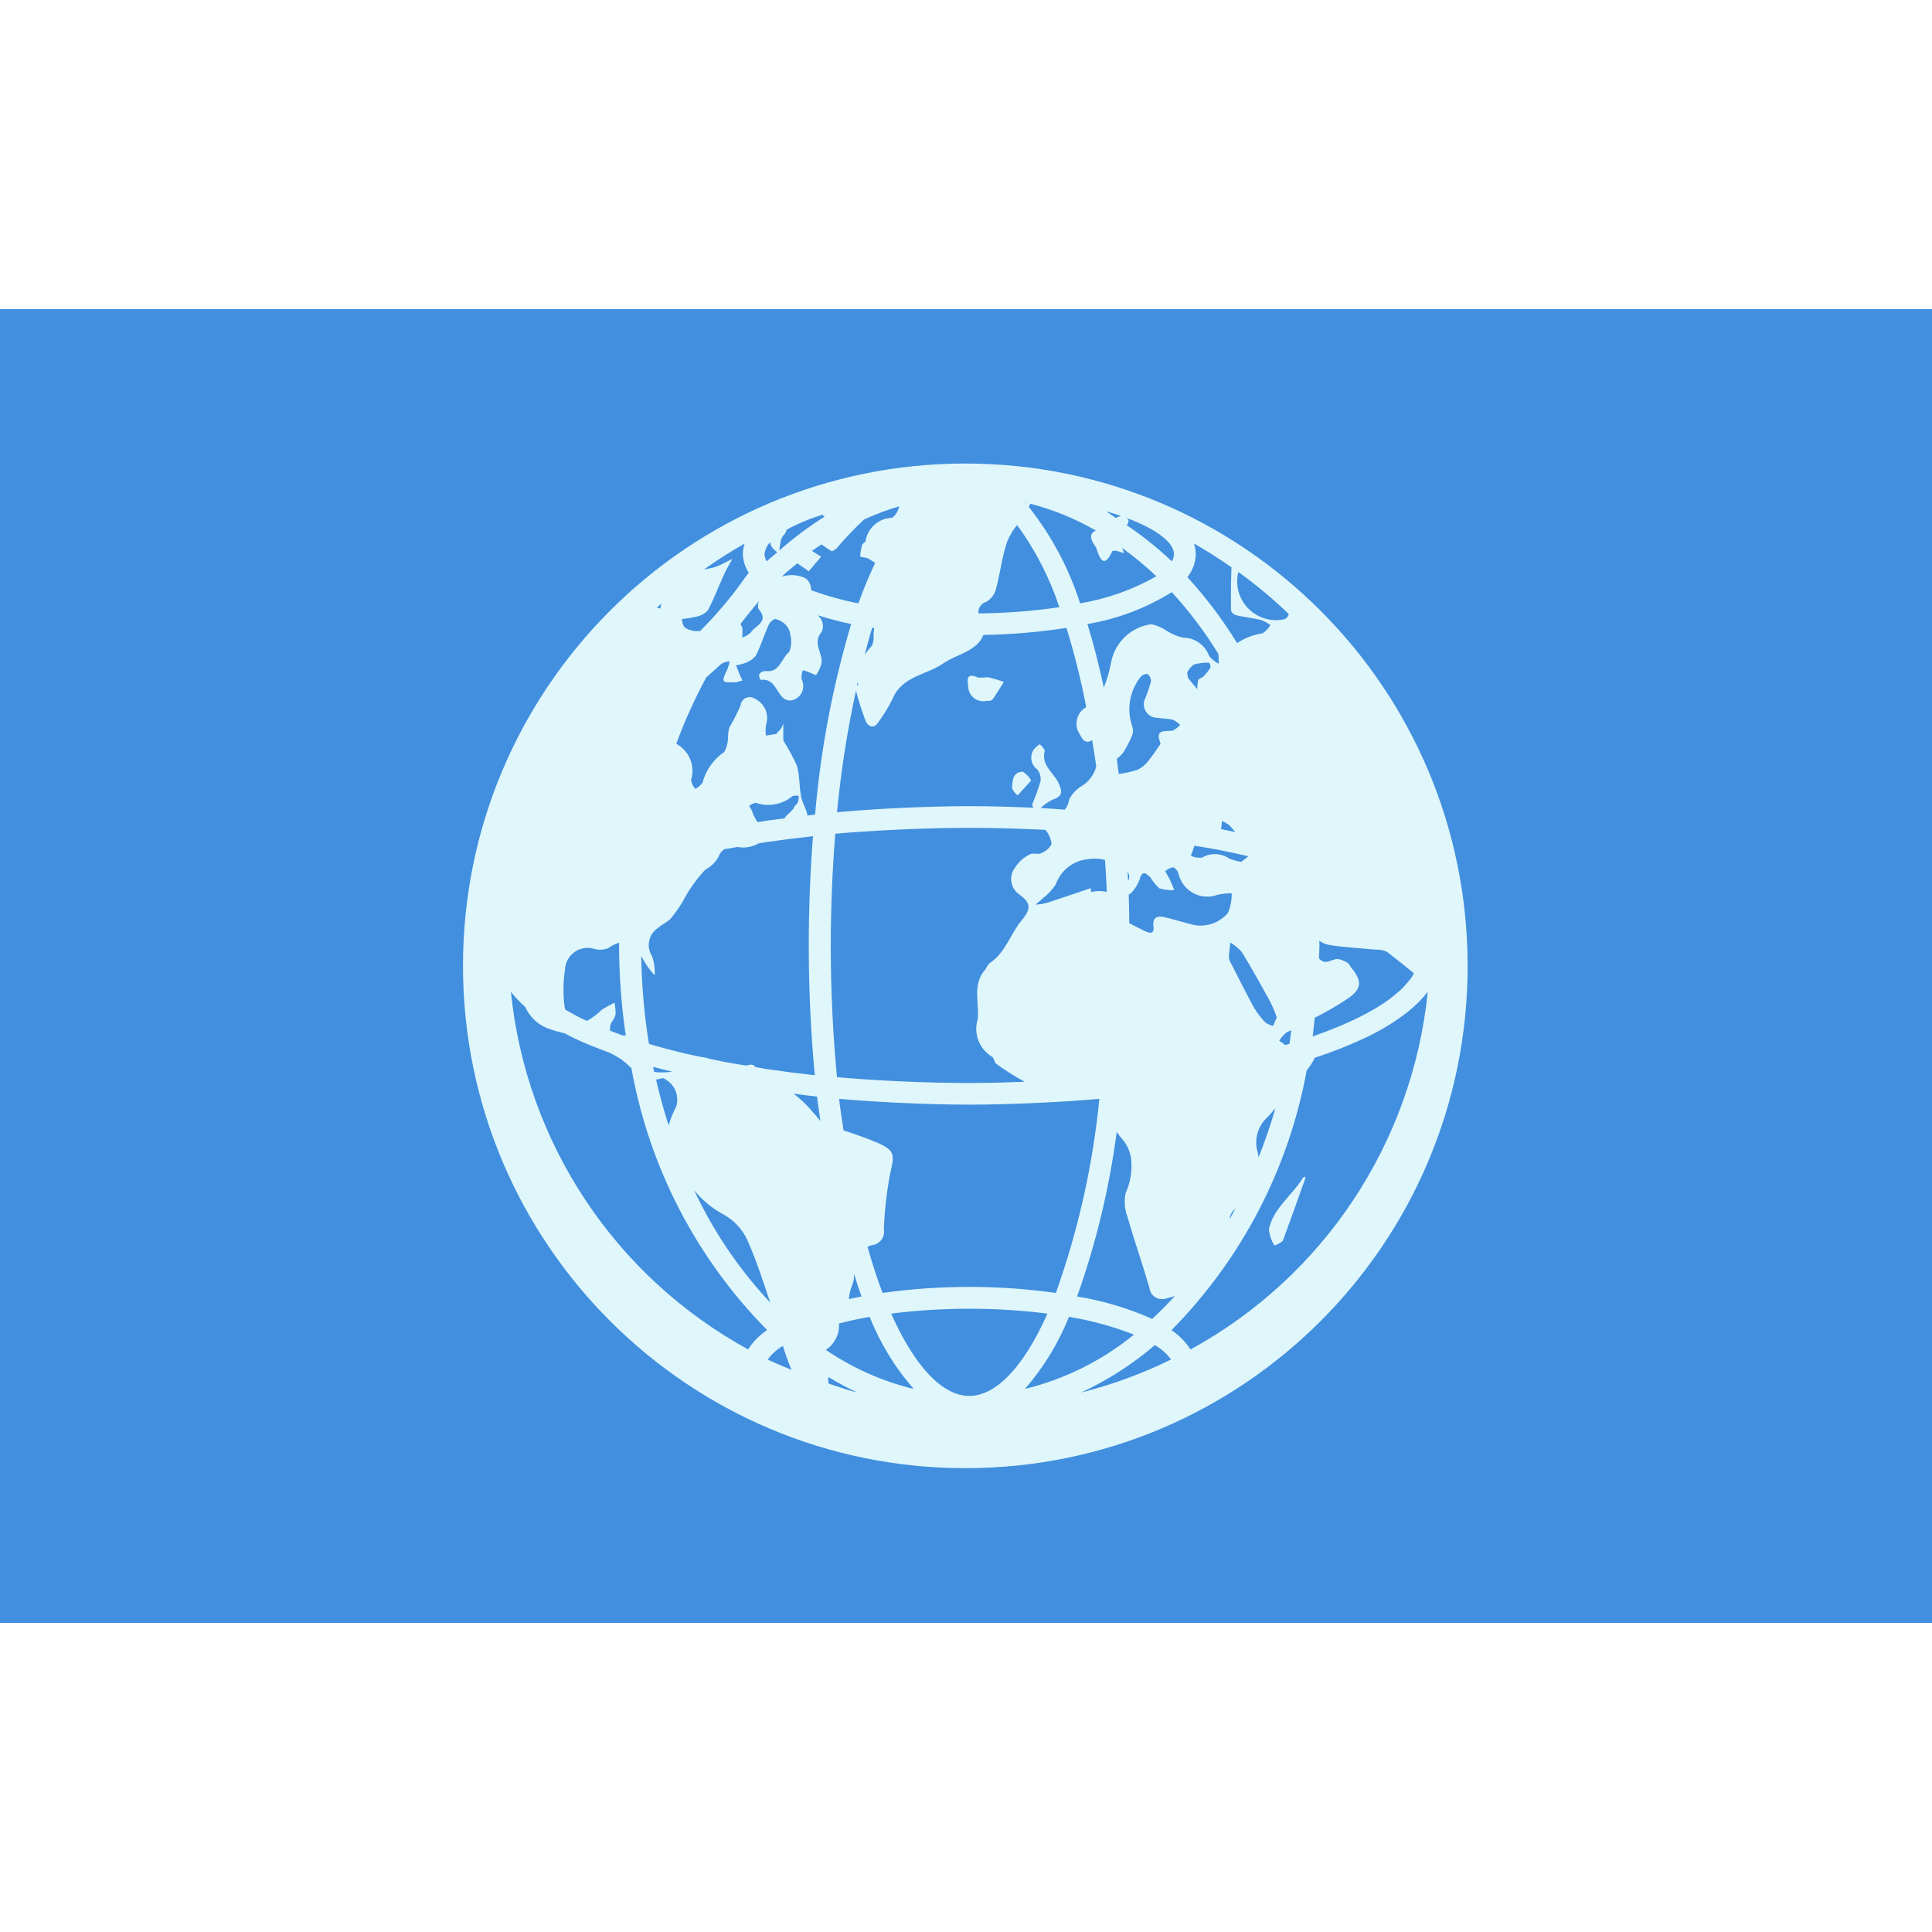
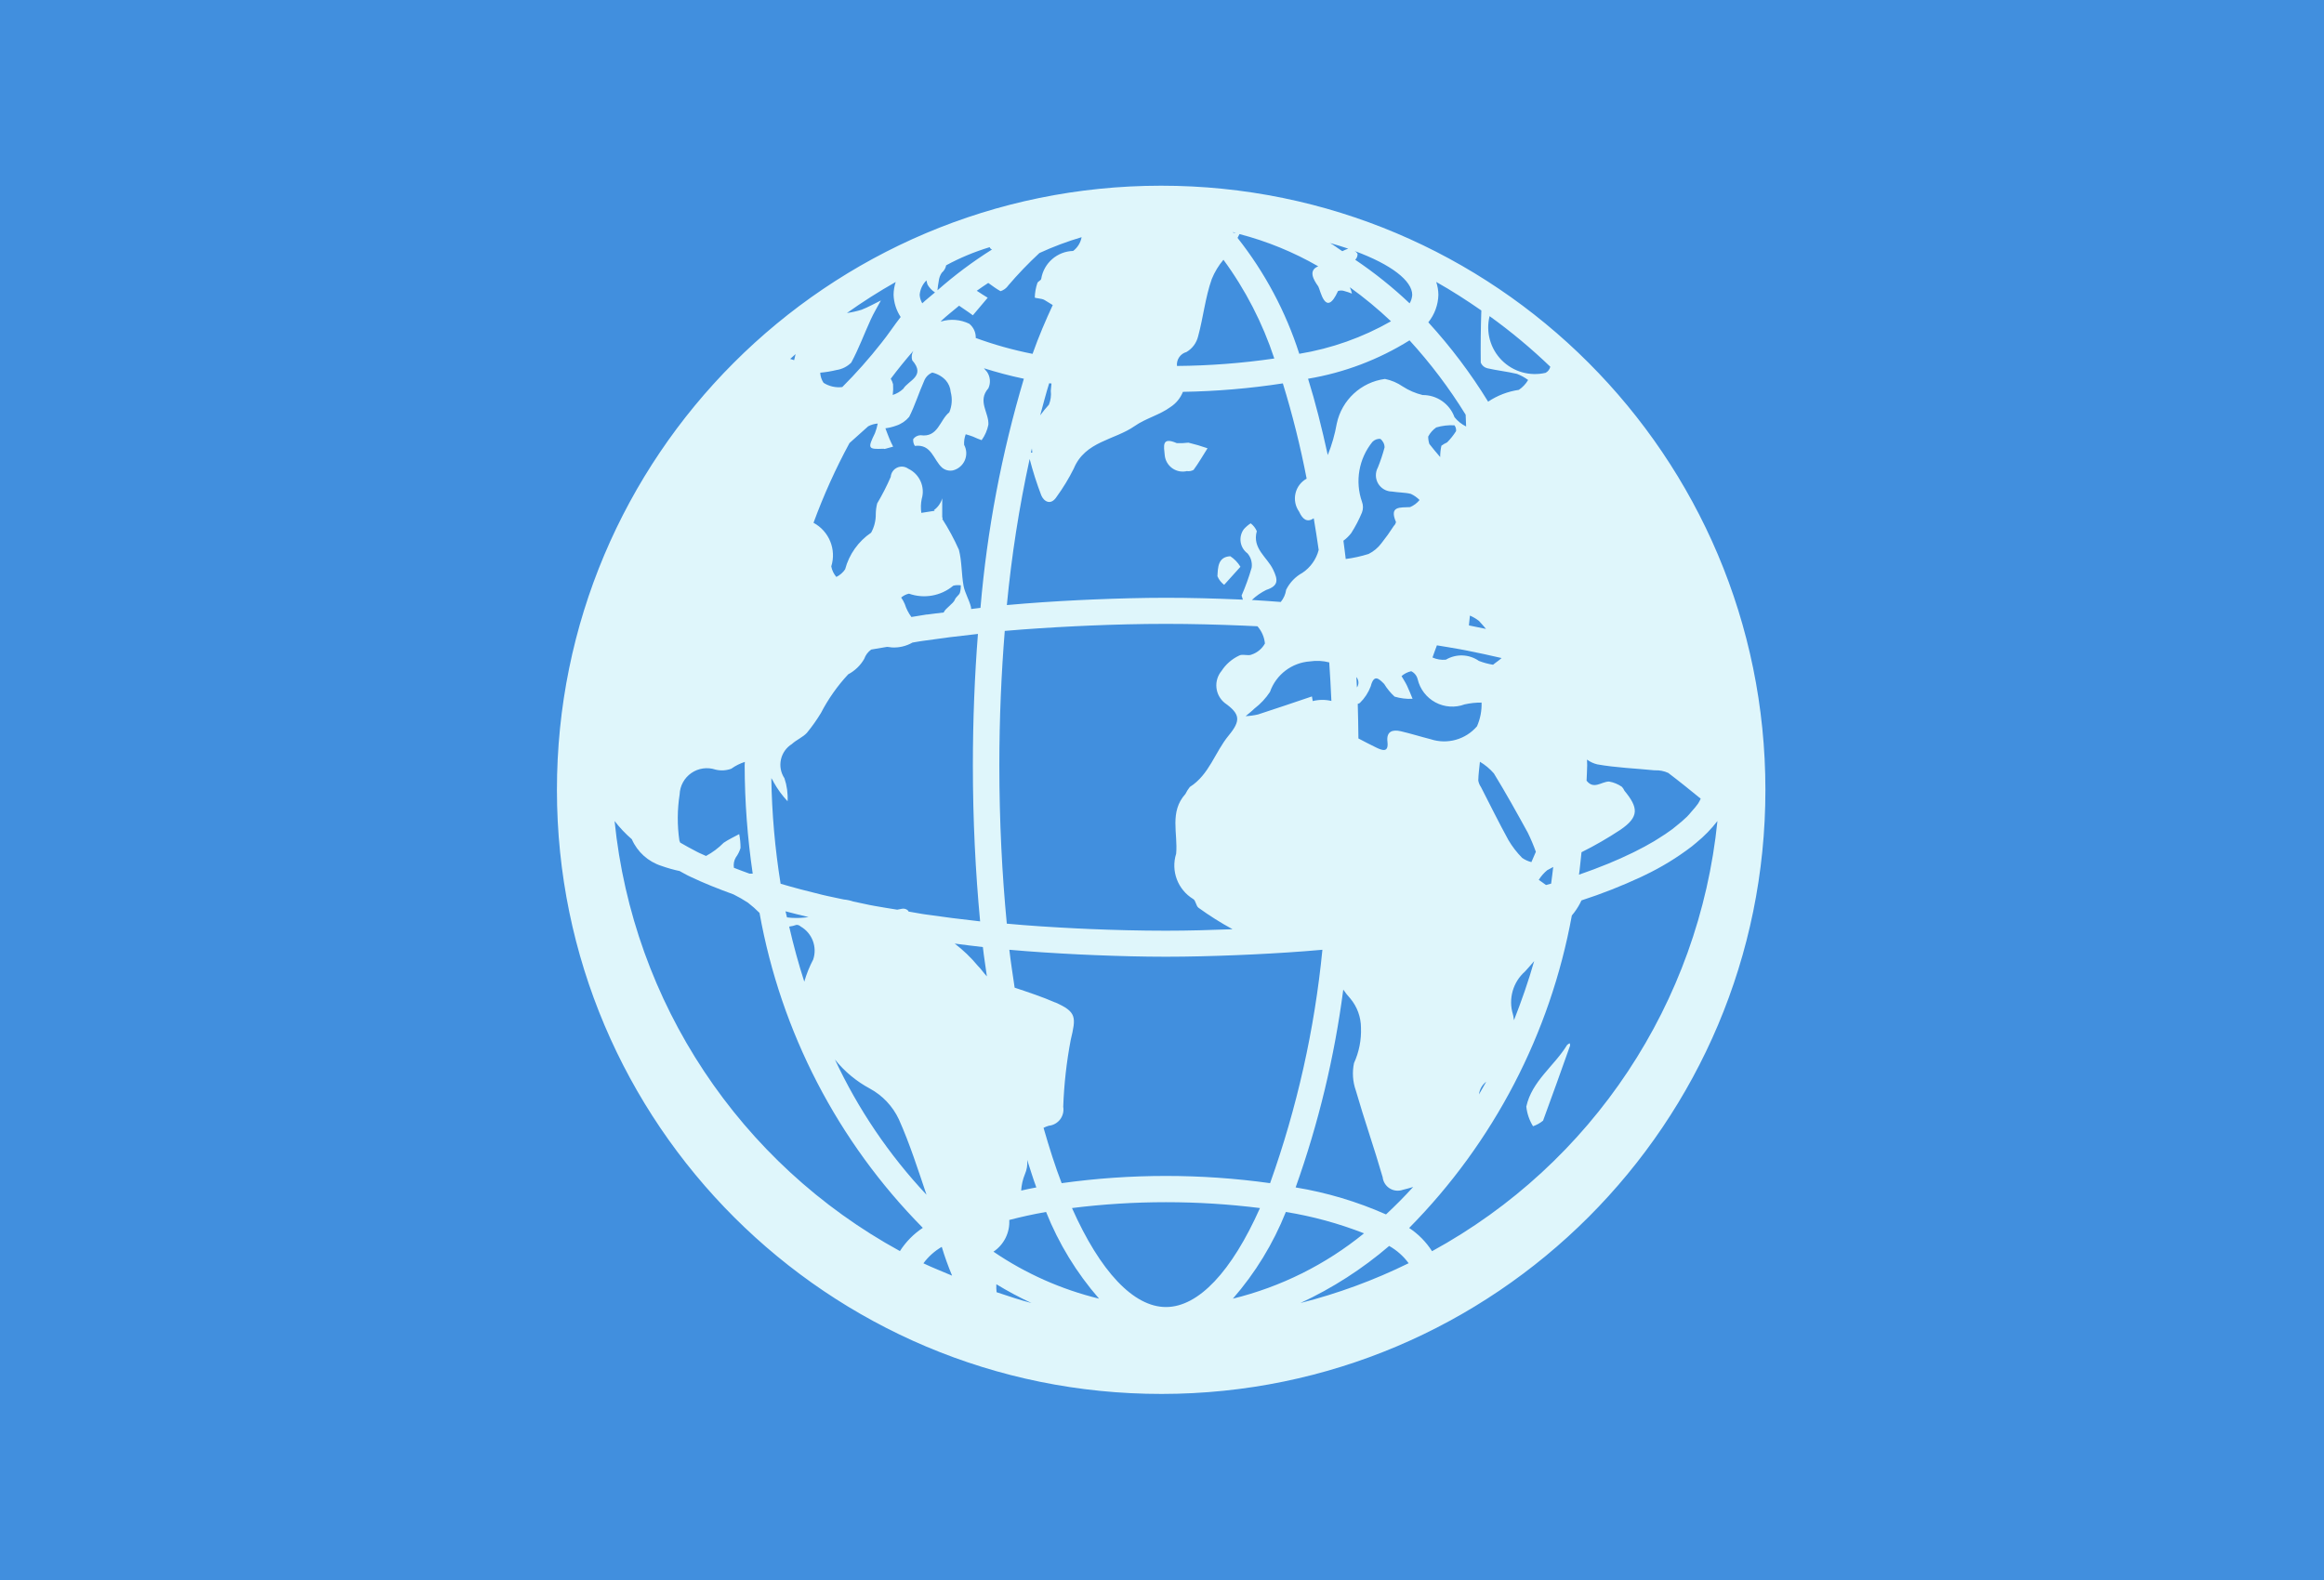
- <svg xmlns="http://www.w3.org/2000/svg" id="international" width="100" height="100" viewBox="0 0 100 100">
+ <svg xmlns="http://www.w3.org/2000/svg" id="flag_all_nations" width="100" height="68" viewBox="0 0 100 68">
  <defs>
    <style>
      .cls-1 {
        fill: #418fde;
      }

      .cls-2 {
        fill: #dff6fb;
        fill-rule: evenodd;
      }
    </style>
  </defs>
-   <rect class="cls-1" y="16" width="100" height="68" />
-   <path class="cls-2" d="M49.988,75.992a26,26,0,1,1,25.976-26A25.987,25.987,0,0,1,49.988,75.992Zm10.624-5.626a2.663,2.663,0,0,0-.837-0.743,16.6,16.6,0,0,1-3.818,2.455A23.693,23.693,0,0,0,60.612,70.367Zm3.109-20.5c0.393,0.766.773,1.538,1.187,2.292a3.953,3.953,0,0,0,.587.762,1.18,1.18,0,0,0,.4.183l0.192-.444a8.169,8.169,0,0,0-.347-0.822c-0.472-.859-0.948-1.717-1.46-2.552a2.452,2.452,0,0,0-.6-0.5c-0.026.268-.065,0.537-0.071,0.805A0.686,0.686,0,0,0,63.721,49.868ZM63.64,63.1c0.1-.183.212-0.359,0.311-0.546A0.8,0.8,0,0,0,63.64,63.1Zm1.461-3.44c0.027,0.088.025,0.163,0.044,0.248,0.323-.823.619-1.666,0.869-2.544-0.132.147-.254,0.3-0.391,0.444A1.766,1.766,0,0,0,65.1,59.655ZM63.067,43.988l-0.255-.048c-0.316-.059-0.656-0.11-0.983-0.166-0.069.17-.125,0.35-0.19,0.523a1.133,1.133,0,0,0,.575.095,1.315,1.315,0,0,1,1.423.053,3,3,0,0,0,.609.164c0.1-.087.248-0.178,0.366-0.288C64.112,44.205,63.6,44.092,63.067,43.988Zm0.875-.921c-0.1-.115-0.2-0.236-0.306-0.346a1.688,1.688,0,0,0-.386-0.227c-0.014.133-.025,0.266-0.042,0.4,0,0.007,0,.016,0,0.023C63.455,42.965,63.7,43.015,63.942,43.067ZM56.224,36.6A39.083,39.083,0,0,0,55.2,32.5a31.671,31.671,0,0,1-4.3.364,1.392,1.392,0,0,1-.539.656c-0.462.339-1.064,0.485-1.535,0.815-0.872.61-2.133,0.65-2.623,1.832a8.467,8.467,0,0,1-.733,1.208c-0.255.4-.556,0.206-0.665-0.057a14.809,14.809,0,0,1-.5-1.565,53.388,53.388,0,0,0-.981,6.288h0c1.02-.094,2.055-0.161,3.1-0.213,0.215-.011.428-0.02,0.644-0.029,1.034-.042,2.07-0.072,3.106-0.072s2.072,0.029,3.106.072l0.2,0.009-0.055-.177a9.8,9.8,0,0,0,.433-1.2,0.773,0.773,0,0,0-.178-0.614,0.745,0.745,0,0,1-.158-1.043,1.425,1.425,0,0,1,.294-0.251,0.845,0.845,0,0,1,.263.337c-0.207.745,0.445,1.117,0.7,1.65,0.215,0.445.247,0.7-.294,0.88a2.494,2.494,0,0,0-.621.435l0.058,0c0.4,0.02.791,0.056,1.188,0.082a1.054,1.054,0,0,0,.232-0.525,1.689,1.689,0,0,1,.7-0.729,1.689,1.689,0,0,0,.7-0.984c-0.064-.468-0.139-0.913-0.212-1.361-0.284.192-.479,0.049-0.632-0.29A0.974,0.974,0,0,1,56.224,36.6Zm-3.581-9.42a3.076,3.076,0,0,0-.5.826c-0.282.794-.366,1.655-0.59,2.473a1.073,1.073,0,0,1-.5.671,0.562,0.562,0,0,0-.409.6,30.712,30.712,0,0,0,4.188-.321A15.246,15.246,0,0,0,52.643,27.178Zm-9.263,1.115a0.656,0.656,0,0,1-.327.237c-0.184-.1-0.355-0.233-0.529-0.355-0.164.114-.333,0.216-0.494,0.337,0.153,0.106.313,0.2,0.47,0.3l-0.639.756c-0.216-.163-0.418-0.289-0.592-0.413-0.262.222-.532,0.427-0.785,0.668L40.5,29.836a1.661,1.661,0,0,1,1.206.1,0.754,0.754,0,0,1,.279.612,16.242,16.242,0,0,0,2.444.683c0.271-.761.565-1.447,0.869-2.1-0.121-.075-0.248-0.149-0.349-0.214-0.122-.079-0.423-0.076-0.424-0.113a2.138,2.138,0,0,1,.11-0.618c0.021-.072.16-0.117,0.167-0.184A1.43,1.43,0,0,1,46.177,26.8a0.959,0.959,0,0,0,.364-0.592,13.4,13.4,0,0,0-1.816.682A16.635,16.635,0,0,0,43.379,28.292ZM44.4,35.3c-0.014.06-.027,0.123-0.041,0.184l0.061-.009A1.56,1.56,0,0,1,44.4,35.3Zm0.352-1.416a5.721,5.721,0,0,1,.382-0.468,1.222,1.222,0,0,0,.081-0.6c0.01-.1.022-0.206,0.03-0.31-0.033-.005-0.069-0.007-0.1-0.012C45.008,32.934,44.883,33.415,44.755,33.889Zm0.652,25.257c0.934,0.411.9,0.64,0.668,1.616a19.029,19.029,0,0,0-.322,2.879,0.7,0.7,0,0,1-.617.813,1.237,1.237,0,0,0-.23.091c0.245,0.852.5,1.658,0.779,2.381a32.489,32.489,0,0,1,8.969,0,42.109,42.109,0,0,0,2.251-10.045c-0.984.089-1.984,0.151-2.988,0.2-0.242.012-.483,0.023-0.726,0.032-1.006.04-2.014,0.068-3.022,0.068s-2.016-.028-3.021-0.068c-0.243-.01-0.484-0.02-0.726-0.032-1-.05-2-0.112-2.988-0.2h0c0.065,0.567.151,1.09,0.228,1.631C44.252,58.705,44.842,58.9,45.407,59.146ZM43.94,67.24c0.217-.046.43-0.1,0.653-0.136-0.14-.37-0.263-0.788-0.394-1.185a1.227,1.227,0,0,1-.1.621A2.228,2.228,0,0,0,43.94,67.24ZM57.289,46.167c-0.022-.567-0.059-1.111-0.093-1.659a2.064,2.064,0,0,0-.828-0.043,1.967,1.967,0,0,0-1.722,1.314,2.9,2.9,0,0,1-.669.716c-0.118.117-.252,0.219-0.379,0.327a2.978,2.978,0,0,0,.532-0.073c0.777-.25,1.548-0.516,2.321-0.776l0.035,0.2A1.688,1.688,0,0,1,57.289,46.167ZM46.308,55.956c0.194,0.009.387,0.019,0.583,0.027,1.063,0.044,2.151.073,3.279,0.073,0.986,0,1.931-.029,2.866-0.064a13.491,13.491,0,0,1-1.462-.921c-0.112-.076-0.12-0.319-0.232-0.379a1.687,1.687,0,0,1-.733-1.951c0.081-.864-0.3-1.8.4-2.572a1.586,1.586,0,0,1,.189-0.3c0.836-.529,1.081-1.5,1.67-2.214,0.532-.645.5-0.927-0.173-1.405a0.972,0.972,0,0,1-.133-1.375,1.826,1.826,0,0,1,.755-0.659c0.139-.085.393,0.028,0.546-0.047a1.022,1.022,0,0,0,.566-0.475,1.311,1.311,0,0,0-.3-0.715c-0.006-.01-0.017-0.017-0.024-0.026H54.1c-0.207-.01-0.414-0.021-0.624-0.029-1.071-.044-2.166-0.074-3.3-0.074s-2.231.029-3.3,0.074c-0.21.008-.417,0.019-0.624,0.029-1.035.051-2.048,0.116-3.018,0.2-0.146,1.825-.233,3.747-0.233,5.782,0,2.422.118,4.7,0.321,6.817h0C44.279,55.842,45.283,55.905,46.308,55.956ZM57.133,35.584a6.755,6.755,0,0,0,.388-1.357,2.449,2.449,0,0,1,2.074-1.918,2.067,2.067,0,0,1,.764.325,2.8,2.8,0,0,0,.857.368,1.445,1.445,0,0,1,1.37.953,1.471,1.471,0,0,0,.5.4c-0.007-.169-0.016-0.338-0.02-0.507a21.337,21.337,0,0,0-2.415-3.2A11.992,11.992,0,0,1,56.285,32.3C56.6,33.307,56.879,34.423,57.133,35.584Zm1.757,4.256a1.545,1.545,0,0,0,.552-0.462,8.748,8.748,0,0,0,.533-0.745,0.324,0.324,0,0,0,.093-0.167c-0.3-.7.174-0.618,0.607-0.642a1.056,1.056,0,0,0,.408-0.306,1.3,1.3,0,0,0-.376-0.264c-0.261-.065-0.54-0.055-0.807-0.1a0.7,0.7,0,0,1-.611-1.036,7.245,7.245,0,0,0,.288-0.864,0.466,0.466,0,0,0-.184-0.368,0.431,0.431,0,0,0-.339.132,2.687,2.687,0,0,0-.45,2.575,0.649,0.649,0,0,1,0,.465,5.708,5.708,0,0,1-.461.885,1.692,1.692,0,0,1-.337.33c0.037,0.256.066,0.525,0.1,0.786A5.693,5.693,0,0,0,58.89,39.841Zm-0.527,5.3c0.008,0.15.019,0.3,0.026,0.446A0.37,0.37,0,0,0,58.363,45.138Zm3.092-10.35a1.007,1.007,0,0,0,.049.316c0.147,0.194.309,0.377,0.466,0.564a2.251,2.251,0,0,1,.052-0.487,1.255,1.255,0,0,1,.245-0.144,2.838,2.838,0,0,0,.386-0.484,0.343,0.343,0,0,0-.069-0.252,2.341,2.341,0,0,0-.784.092A1.1,1.1,0,0,0,61.455,34.788Zm2.3,11.447a3.15,3.15,0,0,0-.732.077A1.529,1.529,0,0,1,61,45.229a0.516,0.516,0,0,0-.277-0.341,0.937,0.937,0,0,0-.416.21c0.079,0.136.166,0.268,0.234,0.409,0.089,0.185.162,0.378,0.241,0.568a2.3,2.3,0,0,1-.774-0.094,2.527,2.527,0,0,1-.447-0.544c-0.221-.224-0.441-0.444-0.579.1a1.971,1.971,0,0,1-.468.717,0.244,0.244,0,0,1-.091.039c0.017,0.489.021,0.991,0.029,1.49,0.262,0.134.519,0.275,0.785,0.4,0.243,0.114.52,0.22,0.464-.258-0.053-.45.218-0.534,0.573-0.453,0.431,0.1.852,0.234,1.281,0.342a1.861,1.861,0,0,0,2-.556A2.358,2.358,0,0,0,63.751,46.235ZM60.362,67.207a0.652,0.652,0,0,1-.867-0.542c-0.361-1.252-.795-2.484-1.156-3.736a2.184,2.184,0,0,1-.077-1.176,3.359,3.359,0,0,0,.3-1.519A1.972,1.972,0,0,0,58.1,58.97a3.121,3.121,0,0,1-.3-0.38,41.235,41.235,0,0,1-2.05,8.514,16.036,16.036,0,0,1,3.889,1.162c0.4-.371.792-0.767,1.169-1.182C60.66,67.129,60.513,67.172,60.362,67.207ZM58.693,69.08a16.476,16.476,0,0,0-3.364-.92,13.005,13.005,0,0,1-2.28,3.732A14.343,14.343,0,0,0,58.693,69.08Zm-8.522,3.172c1.4,0,2.829-1.529,4.045-4.26a32.57,32.57,0,0,0-8.089,0C47.341,70.723,48.775,72.252,50.171,72.252Zm-7.288-.638c0.5,0.162.989,0.337,1.5,0.465a15.262,15.262,0,0,1-1.511-.808A1.826,1.826,0,0,0,42.883,71.614Zm4.409,0.278a13.009,13.009,0,0,1-2.28-3.732c-0.573.1-1.095,0.218-1.584,0.345a1.538,1.538,0,0,1-.68,1.365A13.934,13.934,0,0,0,47.292,71.892ZM42.075,57.566c0.14,0.134.255,0.319,0.39,0.454-0.056-.422-0.125-0.825-0.173-1.26-0.411-.044-0.809-0.1-1.212-0.15A6.1,6.1,0,0,1,42.075,57.566ZM40.964,70.9l0-.008a12.684,12.684,0,0,1-.441-1.23,2.62,2.62,0,0,0-.789.708C40.131,70.563,40.552,70.721,40.964,70.9Zm-1.095-3.474c-0.37-1.095-.722-2.2-1.19-3.249a2.914,2.914,0,0,0-1.253-1.329,4.876,4.876,0,0,1-1.5-1.249A22.269,22.269,0,0,0,39.869,67.422ZM32.05,48.791a2.09,2.09,0,0,0-.583.293,1.16,1.16,0,0,1-.68.038,1.172,1.172,0,0,0-1.543,1.069,6.637,6.637,0,0,0-.011,1.983,0.667,0.667,0,0,0,.035.09c0.23,0.133.47,0.266,0.731,0.4l0.108,0.053c0.085,0.041.184,0.081,0.272,0.122a3.161,3.161,0,0,0,.76-0.568c0.21-.144.445-0.25,0.668-0.373a2.862,2.862,0,0,1,.057.6,1.3,1.3,0,0,1-.2.4,0.67,0.67,0,0,0-.085.45c0.221,0.085.44,0.171,0.675,0.253,0.047,0,.093,0,0.135,0a32.54,32.54,0,0,1-.347-4.659C32.045,48.889,32.05,48.841,32.05,48.791Zm0.136,6.06a5.774,5.774,0,0,0-.622-0.357c-0.653-.238-1.279-0.486-1.839-0.753l-0.151-.073c-0.118-.058-0.217-0.121-0.33-0.18a6.061,6.061,0,0,1-.781-0.221,2.076,2.076,0,0,1-1.276-1.148,5.365,5.365,0,0,1-.742-0.784A23.836,23.836,0,0,0,38.723,69.844a3.39,3.39,0,0,1,.985-1A25.737,25.737,0,0,1,32.682,55.29,4.988,4.988,0,0,0,32.186,54.851Zm2.267,1.025a0.248,0.248,0,0,0-.182-0.072,1.48,1.48,0,0,1-.313.075q0.278,1.216.65,2.37a5.022,5.022,0,0,1,.384-0.955A1.2,1.2,0,0,0,34.454,55.876Zm0.338-.407c-0.331-.082-0.673-0.16-0.991-0.248h0c0.018,0.089.044,0.172,0.063,0.261,0.064,0.005.112,0.015,0.183,0.019A3.559,3.559,0,0,0,34.792,55.469ZM34,31.447a1.55,1.55,0,0,1,.171.052c0.02-.087.044-0.173,0.063-0.261C34.156,31.308,34.076,31.376,34,31.447Zm0.077,16.573a1.051,1.051,0,0,0-.323,1.475,2.653,2.653,0,0,1,.135.99,4.092,4.092,0,0,1-.6-0.824c-0.029-.072-0.065-0.108-0.1-0.171a31.892,31.892,0,0,0,.4,4.544h0c0.567,0.168,1.169.327,1.8,0.479l0.192,0.044c0.232,0.055.487,0.1,0.727,0.155a1.724,1.724,0,0,1,.407.087c0.236,0.049.458,0.1,0.7,0.149l0.212,0.04c0.315,0.059.654,0.109,0.98,0.163l0.195-.038a0.3,0.3,0,0,1,.255.061c0.013,0.022.029,0.038,0.043,0.059,0.2,0.031.377,0.067,0.577,0.1l0.139,0.021q1.139,0.165,2.358.3h0c-0.2-2.125-.312-4.367-0.312-6.705,0-1.958.076-3.853,0.218-5.666q-1.231.132-2.378,0.3l-0.139.021c-0.1.015-.2,0.035-0.3,0.051a1.6,1.6,0,0,1-.894.209c-0.074-.014-0.134-0.016-0.2-0.024-0.212.037-.438,0.07-0.646,0.109l-0.036.007a0.831,0.831,0,0,0-.3.4,1.715,1.715,0,0,1-.689.666,7.5,7.5,0,0,0-1.171,1.661,7.281,7.281,0,0,1-.608.859C34.548,47.728,34.276,47.837,34.076,48.019Zm7.268-6.828a0.818,0.818,0,0,0-.326.015,1.954,1.954,0,0,1-1.906.343,0.736,0.736,0,0,0-.336.169,1.432,1.432,0,0,1,.155.278,1.89,1.89,0,0,0,.285.559c0.221-.034.433-0.074,0.656-0.107l0.033,0c0.228-.033.466-0.057,0.7-0.087,0.072-.184.419-0.378,0.484-0.557,0.038-.106.165-0.178,0.212-0.283A1.155,1.155,0,0,0,41.345,41.192Zm-5.576-.816a0.964,0.964,0,0,0,.218.455,0.981,0.981,0,0,0,.378-0.328,2.764,2.764,0,0,1,1.119-1.578,1.611,1.611,0,0,0,.2-0.805,2,2,0,0,1,.06-0.454,10.1,10.1,0,0,0,.584-1.142,0.476,0.476,0,0,1,.755-0.351,1.091,1.091,0,0,1,.578,1.3,1.714,1.714,0,0,0-.017.6c0.2-.03.372-0.059,0.576-0.09a0.118,0.118,0,0,1-.032-0.03,0.941,0.941,0,0,0,.355-0.505v0.814c0,0.023.05,0.046,0,.069a10.024,10.024,0,0,1,.718,1.331c0.13,0.5.107,1.039,0.2,1.55,0.059,0.316.245,0.606,0.32,0.921,0.006,0.026,0,.053.008,0.079,0.133-.015.262-0.035,0.4-0.05A49.018,49.018,0,0,1,44.056,32.3c-0.612-.127-1.178-0.283-1.719-0.451a1.994,1.994,0,0,0,.137.161,0.715,0.715,0,0,1,.055.7c-0.487.557,0.034,1.054,0,1.569a1.705,1.705,0,0,1-.29.665,3.96,3.96,0,0,1-.374-0.154c-0.1-.039-0.207-0.069-0.311-0.1a1.081,1.081,0,0,0-.068.456,0.76,0.76,0,0,1-.485,1.1,0.557,0.557,0,0,1-.458-0.115c-0.378-.328-0.452-1.032-1.178-0.94a0.458,0.458,0,0,1-.07-0.293,0.405,0.405,0,0,1,.315-0.167c0.757,0.113.827-.662,1.237-0.986a1.352,1.352,0,0,0,.061-0.874,0.864,0.864,0,0,0-.216-0.507,1.138,1.138,0,0,0-.576-0.329,0.623,0.623,0,0,0-.351.359c-0.228.51-.392,1.05-0.644,1.546a1.216,1.216,0,0,1-.557.378,2.114,2.114,0,0,1-.466.114c0.059,0.153.114,0.308,0.178,0.46,0.047,0.112.1,0.22,0.155,0.33-0.121.033-.243,0.066-0.365,0.1a0.313,0.313,0,0,1-.05-0.01c-0.672.029-.689-0.009-0.365-0.675a2.367,2.367,0,0,0,.117-0.41,1.043,1.043,0,0,0-.41.119c-0.267.242-.536,0.481-0.805,0.721A25.932,25.932,0,0,0,35.005,38.5,1.588,1.588,0,0,1,35.769,40.375Zm2.773-12.24a23.926,23.926,0,0,0-2.1,1.337v0a4.085,4.085,0,0,0,.633-0.142c0.285-.111.554-0.265,0.83-0.4-0.146.272-.308,0.538-0.436,0.819-0.283.618-.518,1.261-0.84,1.857a1.138,1.138,0,0,1-.636.319,4.7,4.7,0,0,1-.7.115,0.87,0.87,0,0,0,.144.436,1.223,1.223,0,0,0,.806.182,21.315,21.315,0,0,0,1.684-1.9c0.291-.36.545-0.754,0.828-1.115a1.855,1.855,0,0,1-.305-0.954A1.807,1.807,0,0,1,38.542,28.135ZM39.3,31.1c-0.335.384-.66,0.784-0.972,1.2a0.813,0.813,0,0,1,.1.237,2.374,2.374,0,0,1-.014.462,1.191,1.191,0,0,0,.454-0.267c0.215-.361.982-0.542,0.385-1.225A0.506,0.506,0,0,1,39.3,31.1Zm0.61-2.854c-0.021-.056-0.03-0.119-0.046-0.178a0.99,0.99,0,0,0-.291.622,0.8,0.8,0,0,0,.112.365c0.176-.169.367-0.309,0.547-0.469A0.964,0.964,0,0,1,39.91,28.247Zm0.616-.51a0.779,0.779,0,0,0-.133.365c-0.027.13-.04,0.262-0.055,0.394a18.129,18.129,0,0,1,2.348-1.756,0.147,0.147,0,0,1-.1-0.1,9.933,9.933,0,0,0-1.873.78A0.561,0.561,0,0,1,40.526,27.737Zm12.547-1.72,0.113,0.013C53.14,26.018,53.1,26,53.049,25.986,53.057,25.995,53.065,26.008,53.074,26.017Zm4.157,0.443c0.182,0.1.351,0.239,0.529,0.352a2.131,2.131,0,0,1,.254-0.11C57.767,26.618,57.507,26.537,57.231,26.46Zm0.614,2.065a0.444,0.444,0,0,0-.269,0c-0.543,1.2-.767-0.078-0.852-0.2-0.206-.285-0.44-0.689,0-0.862a13.671,13.671,0,0,0-3.388-1.388c-0.027.055-.058,0.108-0.084,0.165a15.843,15.843,0,0,1,2.656,4.988,11.854,11.854,0,0,0,3.946-1.4,17.1,17.1,0,0,0-1.77-1.464,1.52,1.52,0,0,1,.09.273A2.733,2.733,0,0,0,57.844,28.525ZM58.281,26.8a0.284,0.284,0,0,1,.134.131,0.339,0.339,0,0,1-.1.249,18.159,18.159,0,0,1,2.34,1.875,0.8,0.8,0,0,0,.112-0.365C60.768,28.093,59.881,27.386,58.281,26.8Zm5.435,4.806c-0.01-.748,0-1.5.025-2.244-0.628-.436-1.272-0.853-1.942-1.228a1.809,1.809,0,0,1,.094.555,1.968,1.968,0,0,1-.434,1.183,22.564,22.564,0,0,1,2.574,3.415,3.2,3.2,0,0,1,1.321-.508,1.306,1.306,0,0,0,.4-0.425,2.01,2.01,0,0,0-.478-0.263c-0.421-.1-0.856-0.145-1.278-0.242A0.409,0.409,0,0,1,63.716,31.607Zm0.38-2a2.009,2.009,0,0,0,2.412,2.439,0.4,0.4,0,0,0,.2-0.262A24,24,0,0,0,64.1,29.609Zm2.487,23.839a1.708,1.708,0,0,0-.371.423c0.1,0.061.208,0.153,0.311,0.221,0.071-.02.151-0.038,0.221-0.059h0c0.038-.235.056-0.48,0.09-0.717C66.751,53.361,66.665,53.4,66.583,53.448Zm5.206-4.178a1.254,1.254,0,0,0-.593-0.114c-0.821-.082-1.65-0.112-2.46-0.255a1.226,1.226,0,0,1-.448-0.206c0,0.082.007,0.163,0.007,0.245,0,0.224-.021.44-0.026,0.662,0.313,0.4.641,0.037,0.968,0.037a1.383,1.383,0,0,1,.553.227,0.649,0.649,0,0,1,.109.169c0.6,0.727.643,1.122-.174,1.68a15.741,15.741,0,0,1-1.674.966c-0.038.321-.062,0.649-0.108,0.966q0.644-.222,1.217-0.457l0.05-.02c0.364-.15.7-0.3,1.025-0.459l0.108-.053q0.443-.22.826-0.447c0.055-.033.107-0.066,0.16-0.1,0.226-.139.438-0.28,0.629-0.422,0.069-.052.13-0.1,0.194-0.157a5.779,5.779,0,0,0,.441-0.383c0.076-.075.135-0.151,0.2-0.227a3.668,3.668,0,0,0,.271-0.329,1.678,1.678,0,0,0,.116-0.217C72.721,50,72.262,49.627,71.789,49.269ZM73,52.26c-0.066.056-.133,0.111-0.2,0.166a11.4,11.4,0,0,1-2.032,1.242l-0.151.073a22.461,22.461,0,0,1-2.567,1.01,2.79,2.79,0,0,1-.307.514l-0.108.136a25.7,25.7,0,0,1-7,13.448,3.389,3.389,0,0,1,.985,1A23.836,23.836,0,0,0,73.9,51.335,5.615,5.615,0,0,1,73,52.26ZM65.965,64.471a2.009,2.009,0,0,1-.289-0.846c0.24-1.1,1.2-1.742,1.754-2.649a0.345,0.345,0,0,1,.113-0.076,0.216,0.216,0,0,1,.017.1c-0.384,1.078-.766,2.157-1.163,3.23A1.361,1.361,0,0,1,65.965,64.471ZM52.385,40.8c0.023-.374.016-0.833,0.554-0.861a1.424,1.424,0,0,1,.436.454l-0.7.777A0.9,0.9,0,0,1,52.385,40.8Zm-1.3-4.528a0.779,0.779,0,0,1-.967-0.676c-0.037-.393-0.144-0.811.519-0.523a3.041,3.041,0,0,0,.5-0.021,8.417,8.417,0,0,1,.822.242c-0.2.312-.381,0.634-0.6,0.929A0.442,0.442,0,0,1,51.08,36.276Z" />
+   <rect class="cls-1" width="100" height="68" />
+   <path class="cls-2" d="M49.988,59.992a26,26,0,1,1,25.976-26A25.987,25.987,0,0,1,49.988,59.992Zm10.624-5.626a2.663,2.663,0,0,0-.837-0.743,16.6,16.6,0,0,1-3.818,2.456A23.693,23.693,0,0,0,60.612,54.367Zm3.109-20.5c0.393,0.766.773,1.538,1.187,2.292a3.953,3.953,0,0,0,.587.762,1.18,1.18,0,0,0,.4.183l0.192-.444a8.147,8.147,0,0,0-.347-0.822c-0.472-.859-0.948-1.717-1.46-2.552a2.452,2.452,0,0,0-.6-0.5c-0.026.268-.065,0.537-0.071,0.805A0.686,0.686,0,0,0,63.721,33.868ZM63.64,47.1c0.1-.183.212-0.359,0.311-0.546A0.8,0.8,0,0,0,63.64,47.1Zm1.461-3.44c0.027,0.088.025,0.163,0.044,0.248,0.323-.823.619-1.666,0.869-2.544-0.132.147-.254,0.3-0.391,0.444A1.766,1.766,0,0,0,65.1,43.655ZM63.067,27.988l-0.255-.048c-0.316-.059-0.656-0.11-0.983-0.166-0.069.17-.125,0.35-0.19,0.523a1.133,1.133,0,0,0,.575.095,1.315,1.315,0,0,1,1.423.053,3,3,0,0,0,.609.164c0.1-.087.248-0.178,0.366-0.288C64.112,28.205,63.6,28.092,63.067,27.988Zm0.875-.921c-0.1-.115-0.2-0.236-0.306-0.346a1.69,1.69,0,0,0-.386-0.227c-0.014.133-.025,0.266-0.042,0.4,0,0.007,0,.016,0,0.023C63.455,26.965,63.7,27.015,63.942,27.067ZM56.224,20.6A39.083,39.083,0,0,0,55.2,16.5a31.671,31.671,0,0,1-4.3.364,1.392,1.392,0,0,1-.539.656c-0.462.339-1.064,0.485-1.535,0.815-0.872.61-2.133,0.65-2.623,1.832a8.467,8.467,0,0,1-.733,1.208c-0.255.4-.556,0.206-0.665-0.057a14.809,14.809,0,0,1-.5-1.565,53.388,53.388,0,0,0-.981,6.288h0c1.02-.093,2.055-0.161,3.1-0.213,0.215-.011.428-0.02,0.644-0.029,1.034-.042,2.07-0.072,3.106-0.072s2.072,0.029,3.106.072l0.2,0.009-0.055-.177a9.8,9.8,0,0,0,.433-1.2,0.773,0.773,0,0,0-.178-0.614,0.745,0.745,0,0,1-.158-1.043,1.423,1.423,0,0,1,.294-0.251,0.845,0.845,0,0,1,.263.337c-0.207.745,0.445,1.117,0.7,1.65,0.215,0.445.247,0.7-.294,0.88a2.494,2.494,0,0,0-.621.435l0.058,0c0.4,0.02.791,0.056,1.188,0.082a1.054,1.054,0,0,0,.232-0.525,1.689,1.689,0,0,1,.7-0.729,1.689,1.689,0,0,0,.7-0.985c-0.064-.468-0.139-0.912-0.212-1.361-0.284.192-.479,0.049-0.632-0.29A0.974,0.974,0,0,1,56.224,20.6Zm-3.581-9.42a3.076,3.076,0,0,0-.5.826c-0.282.793-.366,1.655-0.59,2.473a1.073,1.073,0,0,1-.5.671,0.562,0.562,0,0,0-.409.6,30.7,30.7,0,0,0,4.188-.321A15.249,15.249,0,0,0,52.643,11.178Zm-9.263,1.115a0.656,0.656,0,0,1-.327.237c-0.184-.1-0.355-0.233-0.529-0.355-0.164.114-.333,0.216-0.494,0.337,0.153,0.106.313,0.2,0.47,0.3l-0.639.756c-0.216-.163-0.418-0.289-0.592-0.413-0.262.222-.532,0.426-0.785,0.667l0.017,0.01a1.661,1.661,0,0,1,1.206.1,0.754,0.754,0,0,1,.279.612,16.242,16.242,0,0,0,2.444.683c0.271-.761.565-1.447,0.869-2.1-0.121-.075-0.248-0.149-0.349-0.214-0.122-.079-0.423-0.076-0.424-0.113a2.138,2.138,0,0,1,.11-0.618c0.021-.072.16-0.117,0.167-0.184A1.43,1.43,0,0,1,46.177,10.8a0.959,0.959,0,0,0,.364-0.592,13.4,13.4,0,0,0-1.816.682A16.635,16.635,0,0,0,43.379,12.292ZM44.4,19.3c-0.014.06-.027,0.123-0.041,0.184l0.061-.009A1.56,1.56,0,0,1,44.4,19.3Zm0.352-1.416a5.721,5.721,0,0,1,.382-0.468,1.222,1.222,0,0,0,.081-0.6c0.01-.1.022-0.206,0.03-0.31-0.033-.005-0.069-0.007-0.1-0.012C45.008,16.934,44.883,17.415,44.755,17.889Zm0.652,25.257c0.934,0.411.9,0.64,0.668,1.616a19.029,19.029,0,0,0-.322,2.879,0.7,0.7,0,0,1-.617.813,1.231,1.231,0,0,0-.23.091c0.245,0.852.5,1.658,0.779,2.381a32.489,32.489,0,0,1,8.969,0,42.109,42.109,0,0,0,2.251-10.045c-0.984.089-1.984,0.151-2.988,0.2-0.242.012-.483,0.023-0.726,0.032-1.006.04-2.014,0.068-3.022,0.068s-2.016-.028-3.021-0.068c-0.243-.01-0.484-0.02-0.726-0.032-1-.05-2-0.112-2.988-0.2h0c0.065,0.567.151,1.09,0.228,1.631C44.252,42.705,44.842,42.9,45.407,43.146ZM43.94,51.24c0.217-.046.43-0.1,0.653-0.136-0.14-.37-0.263-0.788-0.394-1.185a1.227,1.227,0,0,1-.1.621A2.228,2.228,0,0,0,43.94,51.24ZM57.289,30.167c-0.022-.567-0.059-1.11-0.093-1.659a2.064,2.064,0,0,0-.828-0.043,1.967,1.967,0,0,0-1.722,1.314,2.9,2.9,0,0,1-.669.716c-0.118.117-.252,0.219-0.379,0.327a2.978,2.978,0,0,0,.532-0.073c0.777-.25,1.548-0.516,2.321-0.776l0.035,0.2A1.69,1.69,0,0,1,57.289,30.167ZM46.308,39.956c0.194,0.009.387,0.019,0.583,0.027,1.063,0.044,2.151.073,3.279,0.073,0.986,0,1.931-.029,2.866-0.064a13.491,13.491,0,0,1-1.462-.921c-0.112-.076-0.12-0.319-0.232-0.379a1.687,1.687,0,0,1-.733-1.951c0.081-.864-0.3-1.8.4-2.572a1.586,1.586,0,0,1,.189-0.3c0.836-.529,1.081-1.5,1.67-2.214,0.532-.645.5-0.927-0.173-1.405a0.972,0.972,0,0,1-.133-1.375,1.826,1.826,0,0,1,.755-0.659c0.139-.085.393,0.029,0.546-0.047a1.022,1.022,0,0,0,.566-0.475,1.311,1.311,0,0,0-.3-0.715c-0.006-.01-0.017-0.017-0.024-0.026H54.1c-0.207-.01-0.414-0.021-0.624-0.029-1.071-.044-2.166-0.074-3.3-0.074s-2.231.029-3.3,0.074c-0.21.009-.417,0.019-0.624,0.029-1.035.051-2.048,0.116-3.018,0.2-0.146,1.825-.233,3.748-0.233,5.782,0,2.422.118,4.7,0.321,6.817h0C44.279,39.842,45.283,39.905,46.308,39.956ZM57.133,19.584a6.762,6.762,0,0,0,.388-1.357,2.449,2.449,0,0,1,2.074-1.918,2.067,2.067,0,0,1,.764.325,2.8,2.8,0,0,0,.857.368,1.445,1.445,0,0,1,1.37.953,1.471,1.471,0,0,0,.5.4c-0.007-.169-0.016-0.338-0.02-0.507a21.332,21.332,0,0,0-2.415-3.2A11.992,11.992,0,0,1,56.285,16.3C56.6,17.307,56.879,18.423,57.133,19.584Zm1.757,4.257a1.545,1.545,0,0,0,.552-0.462,8.748,8.748,0,0,0,.533-0.745,0.324,0.324,0,0,0,.093-0.167c-0.3-.7.174-0.618,0.607-0.642a1.056,1.056,0,0,0,.408-0.306,1.3,1.3,0,0,0-.376-0.264c-0.261-.065-0.54-0.055-0.807-0.1a0.7,0.7,0,0,1-.611-1.036,7.245,7.245,0,0,0,.288-0.864,0.466,0.466,0,0,0-.184-0.368,0.431,0.431,0,0,0-.339.131,2.687,2.687,0,0,0-.45,2.575,0.649,0.649,0,0,1,0,.465,5.7,5.7,0,0,1-.461.884,1.692,1.692,0,0,1-.337.33c0.037,0.256.066,0.525,0.1,0.786A5.693,5.693,0,0,0,58.89,23.841Zm-0.527,5.3c0.008,0.15.019,0.3,0.026,0.446A0.37,0.37,0,0,0,58.363,29.138Zm3.092-10.35a1.007,1.007,0,0,0,.049.316c0.147,0.194.309,0.377,0.466,0.564a2.251,2.251,0,0,1,.052-0.487,1.255,1.255,0,0,1,.245-0.144,2.838,2.838,0,0,0,.386-0.484,0.343,0.343,0,0,0-.069-0.252,2.341,2.341,0,0,0-.784.092A1.1,1.1,0,0,0,61.455,18.788Zm2.3,11.447a3.15,3.15,0,0,0-.732.077A1.529,1.529,0,0,1,61,29.229a0.516,0.516,0,0,0-.277-0.341,0.937,0.937,0,0,0-.416.21c0.079,0.136.166,0.268,0.234,0.409,0.089,0.185.162,0.378,0.241,0.568a2.3,2.3,0,0,1-.774-0.094,2.527,2.527,0,0,1-.447-0.544c-0.221-.224-0.441-0.444-0.579.1a1.971,1.971,0,0,1-.468.716,0.245,0.245,0,0,1-.091.039c0.017,0.489.021,0.991,0.029,1.49,0.262,0.134.519,0.275,0.785,0.4,0.243,0.114.52,0.22,0.464-.258-0.053-.45.218-0.534,0.573-0.453,0.431,0.1.852,0.234,1.281,0.342a1.861,1.861,0,0,0,2-.556A2.358,2.358,0,0,0,63.751,30.235ZM60.362,51.207a0.652,0.652,0,0,1-.867-0.542c-0.361-1.252-.795-2.484-1.156-3.736a2.184,2.184,0,0,1-.077-1.176,3.359,3.359,0,0,0,.3-1.519A1.972,1.972,0,0,0,58.1,42.97a3.121,3.121,0,0,1-.3-0.38,41.228,41.228,0,0,1-2.05,8.514,16.035,16.035,0,0,1,3.889,1.162c0.4-.371.792-0.767,1.169-1.182C60.66,51.129,60.513,51.172,60.362,51.207ZM58.693,53.08a16.482,16.482,0,0,0-3.364-.92,13,13,0,0,1-2.28,3.732A14.343,14.343,0,0,0,58.693,53.08Zm-8.522,3.172c1.4,0,2.829-1.529,4.045-4.26a32.57,32.57,0,0,0-8.089,0C47.341,54.723,48.775,56.252,50.171,56.252Zm-7.288-.638c0.5,0.162.989,0.337,1.5,0.465a15.262,15.262,0,0,1-1.511-.808A1.826,1.826,0,0,0,42.883,55.614Zm4.409,0.278a13.007,13.007,0,0,1-2.28-3.732c-0.573.1-1.095,0.218-1.584,0.345a1.538,1.538,0,0,1-.68,1.365A13.932,13.932,0,0,0,47.292,55.892ZM42.075,41.566c0.14,0.134.255,0.319,0.39,0.454-0.056-.422-0.125-0.825-0.173-1.26-0.411-.044-0.809-0.1-1.212-0.15A6.1,6.1,0,0,1,42.075,41.566ZM40.964,54.9l0-.008a12.684,12.684,0,0,1-.441-1.23,2.62,2.62,0,0,0-.789.708C40.131,54.563,40.552,54.721,40.964,54.9Zm-1.095-3.474c-0.37-1.095-.722-2.2-1.19-3.249a2.914,2.914,0,0,0-1.253-1.329,4.876,4.876,0,0,1-1.5-1.249A22.269,22.269,0,0,0,39.869,51.422ZM32.05,32.791a2.09,2.09,0,0,0-.583.293,1.16,1.16,0,0,1-.68.038,1.172,1.172,0,0,0-1.543,1.069,6.637,6.637,0,0,0-.011,1.983,0.667,0.667,0,0,0,.035.09c0.23,0.133.47,0.266,0.731,0.4l0.108,0.053c0.085,0.041.184,0.081,0.272,0.122a3.161,3.161,0,0,0,.76-0.568c0.21-.144.445-0.25,0.668-0.373a2.862,2.862,0,0,1,.057.6,1.306,1.306,0,0,1-.2.4,0.67,0.67,0,0,0-.085.45c0.221,0.085.44,0.171,0.675,0.253,0.047,0,.093,0,0.135,0a32.541,32.541,0,0,1-.347-4.659C32.045,32.889,32.05,32.841,32.05,32.791Zm0.136,6.06a5.774,5.774,0,0,0-.622-0.357c-0.653-.238-1.279-0.486-1.839-0.753l-0.151-.073c-0.118-.058-0.217-0.121-0.33-0.18a6.045,6.045,0,0,1-.781-0.221,2.076,2.076,0,0,1-1.276-1.148,5.365,5.365,0,0,1-.742-0.784A23.836,23.836,0,0,0,38.723,53.844a3.389,3.389,0,0,1,.985-1A25.737,25.737,0,0,1,32.682,39.29,4.988,4.988,0,0,0,32.186,38.851Zm2.267,1.025a0.248,0.248,0,0,0-.182-0.072,1.48,1.48,0,0,1-.313.075q0.278,1.216.65,2.37a5.022,5.022,0,0,1,.384-0.955A1.2,1.2,0,0,0,34.454,39.876Zm0.338-.407c-0.331-.082-0.673-0.16-0.991-0.248h0c0.018,0.089.044,0.172,0.063,0.261,0.064,0.005.112,0.015,0.183,0.019A3.559,3.559,0,0,0,34.792,39.469ZM34,15.447a1.55,1.55,0,0,1,.171.053c0.02-.087.044-0.173,0.063-0.261C34.156,15.308,34.076,15.376,34,15.447Zm0.077,16.573a1.051,1.051,0,0,0-.323,1.475,2.655,2.655,0,0,1,.135.99,4.092,4.092,0,0,1-.6-0.824c-0.029-.072-0.065-0.108-0.1-0.171a31.892,31.892,0,0,0,.4,4.544h0c0.567,0.168,1.169.327,1.8,0.479l0.192,0.044c0.232,0.055.487,0.1,0.727,0.155a1.724,1.724,0,0,1,.407.087c0.236,0.049.458,0.1,0.7,0.149l0.212,0.04c0.315,0.059.654,0.109,0.98,0.163l0.195-.038a0.3,0.3,0,0,1,.255.061c0.013,0.022.029,0.038,0.043,0.059,0.2,0.031.377,0.067,0.577,0.1l0.139,0.021q1.139,0.165,2.358.3h0c-0.2-2.125-.312-4.367-0.312-6.705,0-1.958.076-3.853,0.218-5.666q-1.231.132-2.378,0.3l-0.139.021c-0.1.015-.2,0.035-0.3,0.051a1.6,1.6,0,0,1-.894.209c-0.074-.014-0.134-0.016-0.2-0.024-0.212.037-.438,0.07-0.646,0.109l-0.036.007a0.831,0.831,0,0,0-.3.4,1.715,1.715,0,0,1-.689.665,7.5,7.5,0,0,0-1.171,1.661,7.281,7.281,0,0,1-.608.859C34.548,31.728,34.276,31.837,34.076,32.019Zm7.268-6.828a0.818,0.818,0,0,0-.326.015,1.954,1.954,0,0,1-1.906.343,0.736,0.736,0,0,0-.336.168,1.432,1.432,0,0,1,.155.278,1.89,1.89,0,0,0,.285.558c0.221-.034.433-0.074,0.656-0.107l0.033,0c0.228-.033.466-0.057,0.7-0.087,0.072-.184.419-0.378,0.484-0.557,0.038-.106.165-0.178,0.212-0.283A1.155,1.155,0,0,0,41.345,25.192Zm-5.576-.816a0.964,0.964,0,0,0,.218.455,0.981,0.981,0,0,0,.378-0.328,2.764,2.764,0,0,1,1.119-1.578,1.611,1.611,0,0,0,.2-0.805,2,2,0,0,1,.06-0.454,10.1,10.1,0,0,0,.584-1.142,0.476,0.476,0,0,1,.755-0.351,1.091,1.091,0,0,1,.578,1.3,1.714,1.714,0,0,0-.017.6c0.2-.03.372-0.059,0.576-0.09a0.118,0.118,0,0,1-.032-0.03,0.941,0.941,0,0,0,.355-0.506v0.814c0,0.023.05,0.046,0,.069a10.024,10.024,0,0,1,.718,1.331c0.13,0.5.107,1.039,0.2,1.55,0.059,0.316.245,0.606,0.32,0.921,0.006,0.026,0,.053.008,0.079,0.133-.015.262-0.035,0.4-0.05A49.018,49.018,0,0,1,44.056,16.3c-0.612-.127-1.178-0.283-1.719-0.451a1.994,1.994,0,0,0,.137.161,0.715,0.715,0,0,1,.055.7c-0.487.557,0.034,1.054,0,1.569a1.705,1.705,0,0,1-.29.665,3.96,3.96,0,0,1-.374-0.154c-0.1-.039-0.207-0.069-0.311-0.1a1.081,1.081,0,0,0-.068.456,0.76,0.76,0,0,1-.485,1.1,0.557,0.557,0,0,1-.458-0.115c-0.378-.328-0.452-1.032-1.178-0.94a0.458,0.458,0,0,1-.07-0.293,0.405,0.405,0,0,1,.315-0.167c0.757,0.113.827-.662,1.237-0.986a1.352,1.352,0,0,0,.061-0.874,0.864,0.864,0,0,0-.216-0.507,1.138,1.138,0,0,0-.576-0.329,0.623,0.623,0,0,0-.351.359c-0.228.51-.392,1.05-0.644,1.547a1.216,1.216,0,0,1-.557.378,2.114,2.114,0,0,1-.466.114c0.059,0.153.114,0.308,0.178,0.46,0.047,0.112.1,0.22,0.155,0.33-0.121.033-.243,0.066-0.365,0.1a0.313,0.313,0,0,1-.05-0.01c-0.672.029-.689-0.009-0.365-0.675a2.365,2.365,0,0,0,.117-0.41,1.045,1.045,0,0,0-.41.119c-0.267.242-.536,0.481-0.805,0.721A25.932,25.932,0,0,0,35.005,22.5,1.588,1.588,0,0,1,35.769,24.375Zm2.773-12.24a23.926,23.926,0,0,0-2.1,1.336v0a4.085,4.085,0,0,0,.633-0.142c0.285-.111.554-0.265,0.83-0.4-0.146.272-.308,0.538-0.436,0.819-0.283.618-.518,1.261-0.84,1.857a1.138,1.138,0,0,1-.636.319,4.7,4.7,0,0,1-.7.115,0.87,0.87,0,0,0,.144.436,1.223,1.223,0,0,0,.806.182,21.315,21.315,0,0,0,1.684-1.9c0.291-.36.545-0.754,0.828-1.115a1.855,1.855,0,0,1-.305-0.954A1.807,1.807,0,0,1,38.542,12.135ZM39.3,15.1c-0.335.384-.66,0.784-0.972,1.2a0.813,0.813,0,0,1,.1.237,2.374,2.374,0,0,1-.014.462,1.191,1.191,0,0,0,.454-0.267c0.215-.361.982-0.542,0.385-1.225A0.506,0.506,0,0,1,39.3,15.1Zm0.61-2.854c-0.021-.056-0.03-0.119-0.046-0.178a0.99,0.99,0,0,0-.291.621,0.8,0.8,0,0,0,.112.365c0.176-.169.367-0.309,0.547-0.469A0.964,0.964,0,0,1,39.91,12.247Zm0.616-.51a0.778,0.778,0,0,0-.133.364c-0.027.13-.04,0.262-0.055,0.394a18.129,18.129,0,0,1,2.348-1.756,0.147,0.147,0,0,1-.1-0.1,9.933,9.933,0,0,0-1.873.78A0.561,0.561,0,0,1,40.526,11.737Zm12.547-1.72,0.113,0.013C53.14,10.018,53.1,10,53.049,9.986,53.057,9.995,53.065,10.008,53.074,10.017Zm4.157,0.443c0.182,0.1.351,0.24,0.529,0.352a2.131,2.131,0,0,1,.254-0.11C57.767,10.618,57.507,10.537,57.231,10.46Zm0.614,2.065a0.444,0.444,0,0,0-.269,0c-0.543,1.2-.767-0.078-0.852-0.2-0.206-.285-0.44-0.689,0-0.862a13.673,13.673,0,0,0-3.388-1.388c-0.027.056-.058,0.108-0.084,0.165a15.845,15.845,0,0,1,2.656,4.988,11.854,11.854,0,0,0,3.946-1.4,17.1,17.1,0,0,0-1.77-1.464,1.52,1.52,0,0,1,.09.273A2.733,2.733,0,0,0,57.844,12.525ZM58.281,10.8a0.284,0.284,0,0,1,.134.131,0.339,0.339,0,0,1-.1.249,18.167,18.167,0,0,1,2.34,1.875,0.8,0.8,0,0,0,.112-0.365C60.768,12.093,59.881,11.386,58.281,10.8Zm5.435,4.806c-0.01-.748,0-1.5.025-2.244-0.628-.436-1.272-0.852-1.942-1.228a1.809,1.809,0,0,1,.094.555,1.968,1.968,0,0,1-.434,1.183,22.564,22.564,0,0,1,2.574,3.415,3.2,3.2,0,0,1,1.321-.508,1.306,1.306,0,0,0,.4-0.425,2.012,2.012,0,0,0-.478-0.263c-0.421-.1-0.856-0.145-1.278-0.242A0.409,0.409,0,0,1,63.716,15.607Zm0.38-2a2.009,2.009,0,0,0,2.412,2.439,0.4,0.4,0,0,0,.2-0.262A24,24,0,0,0,64.1,13.609Zm2.487,23.839a1.708,1.708,0,0,0-.371.423c0.1,0.061.208,0.153,0.311,0.221,0.071-.02.151-0.038,0.221-0.059h0c0.038-.235.056-0.48,0.09-0.717C66.751,37.361,66.665,37.4,66.583,37.448Zm5.206-4.178a1.254,1.254,0,0,0-.593-0.114c-0.821-.082-1.65-0.112-2.46-0.255a1.227,1.227,0,0,1-.448-0.206c0,0.082.007,0.163,0.007,0.245,0,0.224-.021.44-0.026,0.662,0.313,0.4.641,0.037,0.968,0.037a1.383,1.383,0,0,1,.553.227,0.649,0.649,0,0,1,.109.169c0.6,0.727.643,1.122-.174,1.68a15.741,15.741,0,0,1-1.674.966c-0.038.321-.062,0.649-0.108,0.966q0.644-.222,1.217-0.457l0.05-.02c0.364-.15.7-0.3,1.025-0.459l0.108-.053q0.443-.22.826-0.447c0.055-.033.107-0.066,0.16-0.1,0.226-.139.438-0.28,0.629-0.422,0.069-.052.13-0.1,0.194-0.157a5.779,5.779,0,0,0,.441-0.383c0.076-.075.135-0.151,0.2-0.227a3.668,3.668,0,0,0,.271-0.329,1.678,1.678,0,0,0,.116-0.217C72.721,34,72.262,33.627,71.789,33.269ZM73,36.26c-0.066.056-.133,0.111-0.2,0.166a11.4,11.4,0,0,1-2.032,1.242l-0.151.073a22.461,22.461,0,0,1-2.567,1.01,2.791,2.791,0,0,1-.307.514l-0.108.136a25.7,25.7,0,0,1-7,13.448,3.389,3.389,0,0,1,.985,1A23.836,23.836,0,0,0,73.9,35.335,5.615,5.615,0,0,1,73,36.26ZM65.965,48.471a2.009,2.009,0,0,1-.289-0.846c0.24-1.1,1.2-1.742,1.754-2.649a0.345,0.345,0,0,1,.113-0.076,0.216,0.216,0,0,1,.017.1c-0.384,1.078-.766,2.157-1.163,3.23A1.361,1.361,0,0,1,65.965,48.471ZM52.385,24.8c0.023-.374.016-0.832,0.554-0.861a1.425,1.425,0,0,1,.436.454l-0.7.777A0.9,0.9,0,0,1,52.385,24.8Zm-1.3-4.528a0.779,0.779,0,0,1-.967-0.677c-0.037-.392-0.144-0.811.519-0.523a3.041,3.041,0,0,0,.5-0.021,8.417,8.417,0,0,1,.822.242c-0.2.312-.381,0.634-0.6,0.929A0.442,0.442,0,0,1,51.08,20.276Z" />
</svg>
